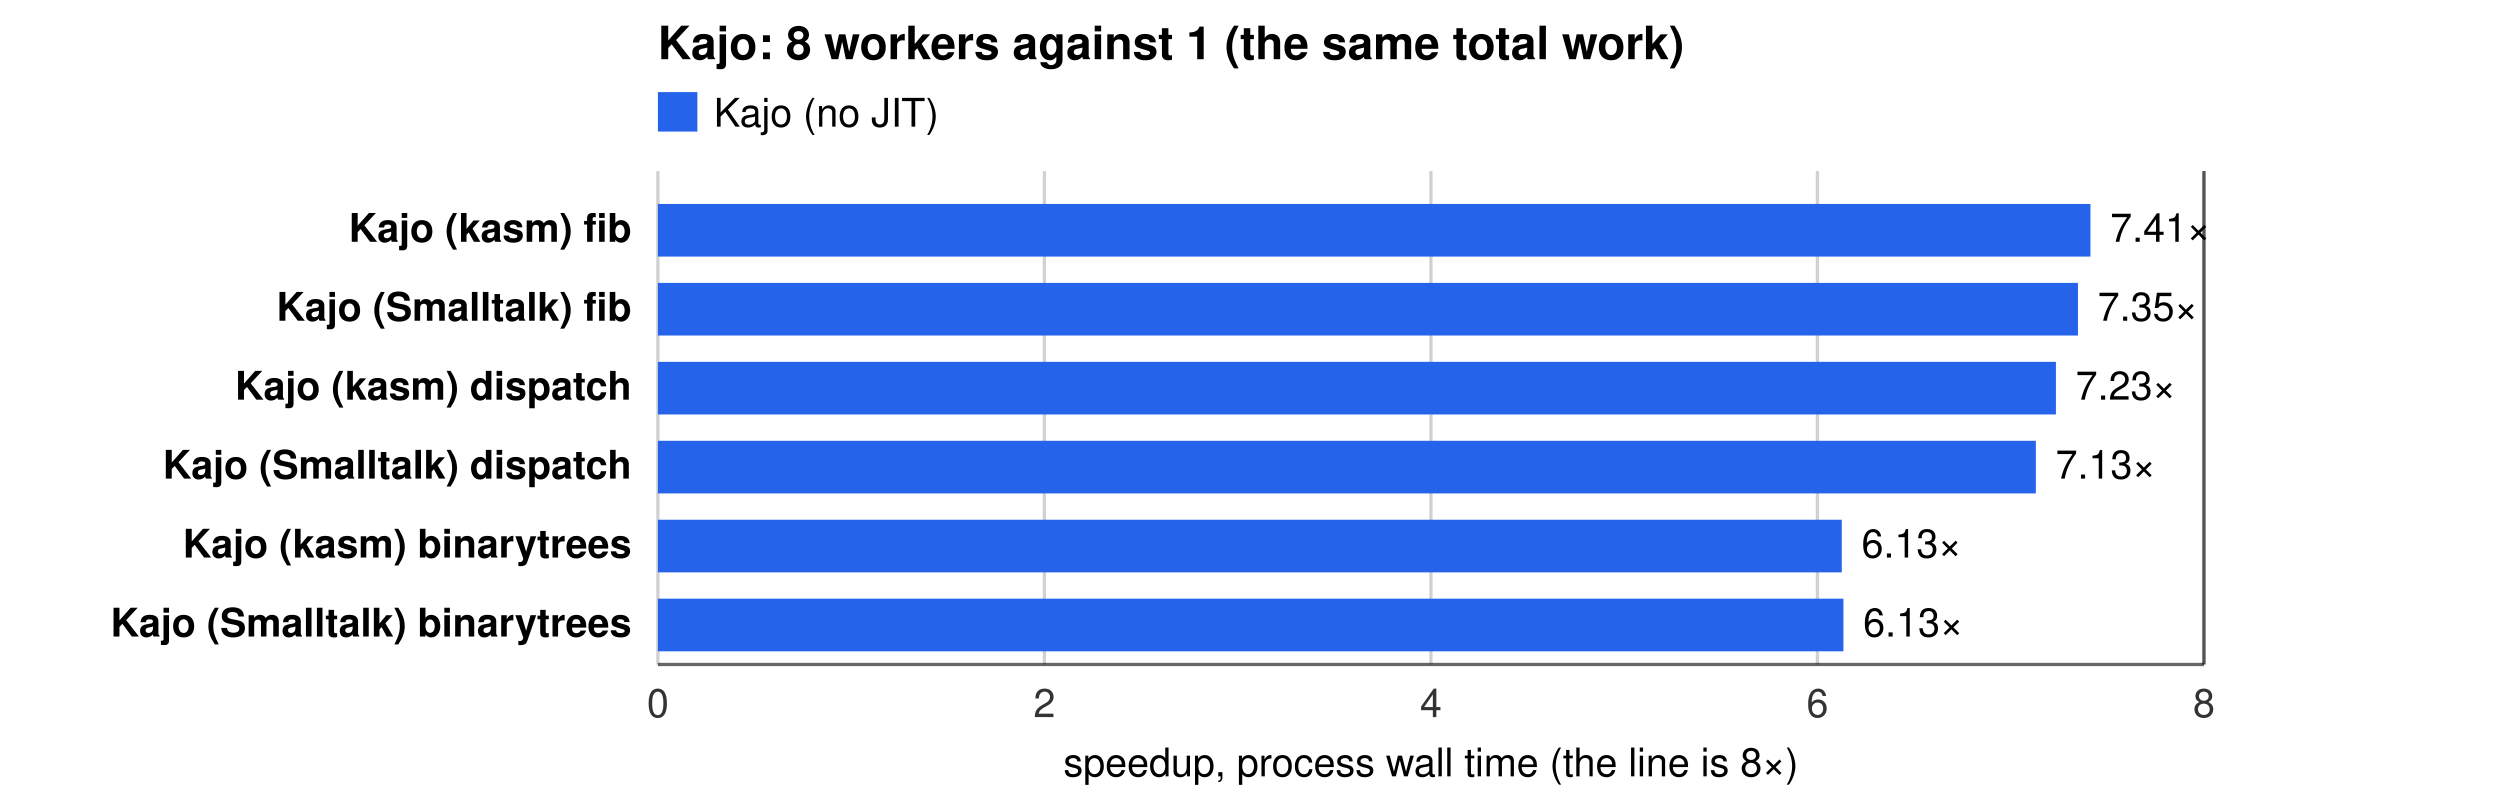
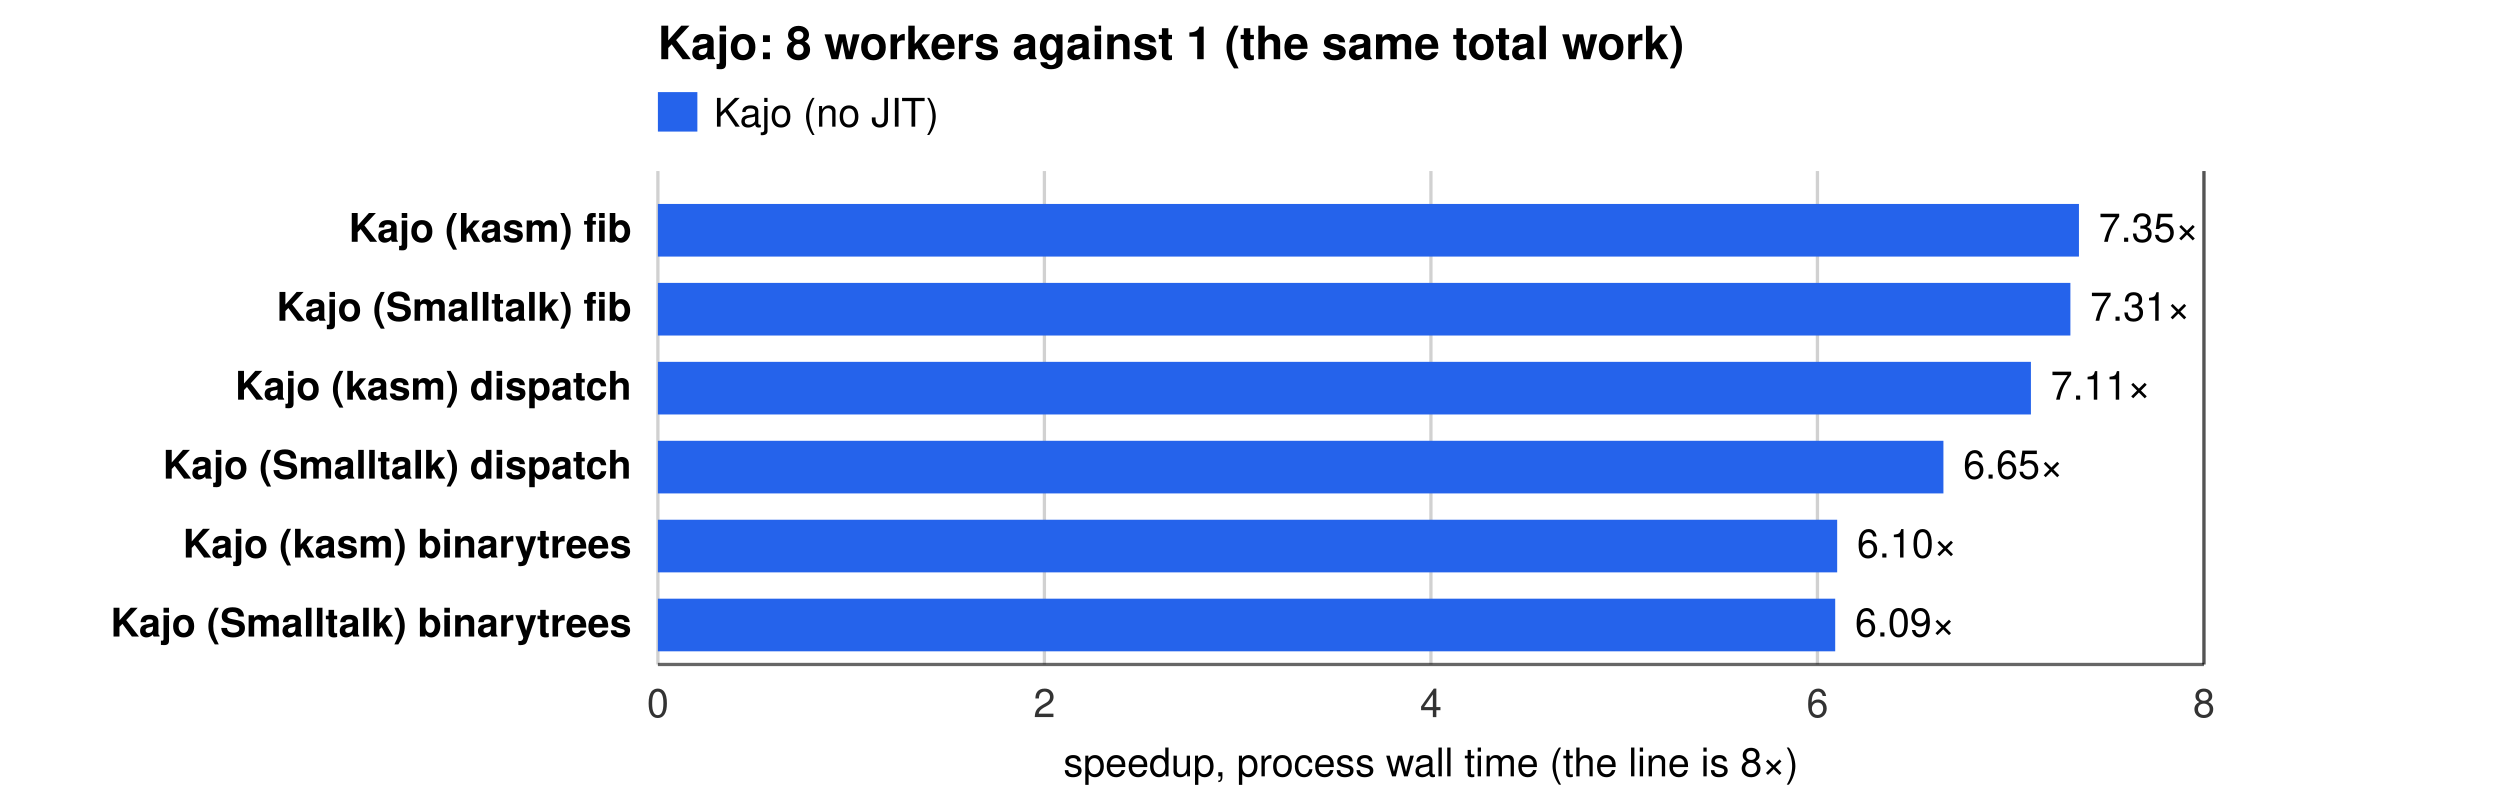
<svg xmlns="http://www.w3.org/2000/svg" width="760" height="246" viewBox="0 0 760 246" font-family="-apple-system, BlinkMacSystemFont, 'Segoe UI', Helvetica, Arial, sans-serif" font-size="12" role="img" aria-label="Kajo: 8 workers against 1 (the same total work)">
  <g fill="currentColor">
    <text x="200" y="18" font-size="14" font-weight="600">Kajo: 8 workers against 1 (the same total work)</text>
  </g>
  <rect x="200" y="28" width="12" height="12" fill="#2563eb" />
  <text x="217" y="38.5" fill="currentColor">Kajo (no JIT)</text>
  <g stroke="currentColor" stroke-opacity="0.18">
    <line x1="200.0" y1="52" x2="200.0" y2="202" />
    <line x1="317.5" y1="52" x2="317.5" y2="202" />
    <line x1="435.0" y1="52" x2="435.0" y2="202" />
    <line x1="552.5" y1="52" x2="552.5" y2="202" />
    <line x1="670.0" y1="52" x2="670.0" y2="202" />
  </g>
  <line x1="200" y1="202" x2="670" y2="202" stroke="currentColor" stroke-opacity="0.6" />
  <g fill="currentColor" fill-opacity="0.8" text-anchor="middle">
    <text x="200.0" y="218">0</text>
    <text x="317.5" y="218">2</text>
    <text x="435.0" y="218">4</text>
    <text x="552.5" y="218">6</text>
    <text x="670.0" y="218">8</text>
  </g>
  <text x="435.0" y="236" fill="currentColor" text-anchor="middle">speedup, process wall time (the line is 8×)</text>
  <line x1="670.0" y1="52" x2="670.0" y2="202" stroke="currentColor" stroke-opacity="0.6" />
  <text x="192" y="73.5" fill="currentColor" text-anchor="end" font-weight="600">Kajo (kasm) fib</text>
-   <rect x="200.0" y="62" width="435.5" height="16" fill="#2563eb" />
-   <text x="641.5" y="73.5" fill="currentColor">7.41×</text>
+   <rect x="200.0" y="62" width="432.0" height="16" fill="#2563eb" />
+   <text x="638.0" y="73.5" fill="currentColor">7.35×</text>
  <text x="192" y="97.5" fill="currentColor" text-anchor="end" font-weight="600">Kajo (Smalltalk) fib</text>
-   <rect x="200.0" y="86" width="431.7" height="16" fill="#2563eb" />
-   <text x="637.7" y="97.5" fill="currentColor">7.35×</text>
+   <rect x="200.0" y="86" width="429.4" height="16" fill="#2563eb" />
+   <text x="635.4" y="97.5" fill="currentColor">7.31×</text>
  <text x="192" y="121.5" fill="currentColor" text-anchor="end" font-weight="600">Kajo (kasm) dispatch</text>
-   <rect x="200.0" y="110" width="425.0" height="16" fill="#2563eb" />
-   <text x="631.0" y="121.5" fill="currentColor">7.23×</text>
+   <rect x="200.0" y="110" width="417.4" height="16" fill="#2563eb" />
+   <text x="623.4" y="121.5" fill="currentColor">7.11×</text>
  <text x="192" y="145.5" fill="currentColor" text-anchor="end" font-weight="600">Kajo (Smalltalk) dispatch</text>
-   <rect x="200.0" y="134" width="418.9" height="16" fill="#2563eb" />
-   <text x="624.9" y="145.5" fill="currentColor">7.13×</text>
+   <rect x="200.0" y="134" width="390.8" height="16" fill="#2563eb" />
+   <text x="596.8" y="145.5" fill="currentColor">6.65×</text>
  <text x="192" y="169.5" fill="currentColor" text-anchor="end" font-weight="600">Kajo (kasm) binarytrees</text>
-   <rect x="200.0" y="158" width="359.9" height="16" fill="#2563eb" />
-   <text x="565.9" y="169.5" fill="currentColor">6.13×</text>
+   <rect x="200.0" y="158" width="358.5" height="16" fill="#2563eb" />
+   <text x="564.5" y="169.5" fill="currentColor">6.10×</text>
  <text x="192" y="193.5" fill="currentColor" text-anchor="end" font-weight="600">Kajo (Smalltalk) binarytrees</text>
-   <rect x="200.0" y="182" width="360.4" height="16" fill="#2563eb" />
-   <text x="566.4" y="193.5" fill="currentColor">6.13×</text>
+   <rect x="200.0" y="182" width="357.9" height="16" fill="#2563eb" />
+   <text x="563.9" y="193.5" fill="currentColor">6.09×</text>
</svg>
